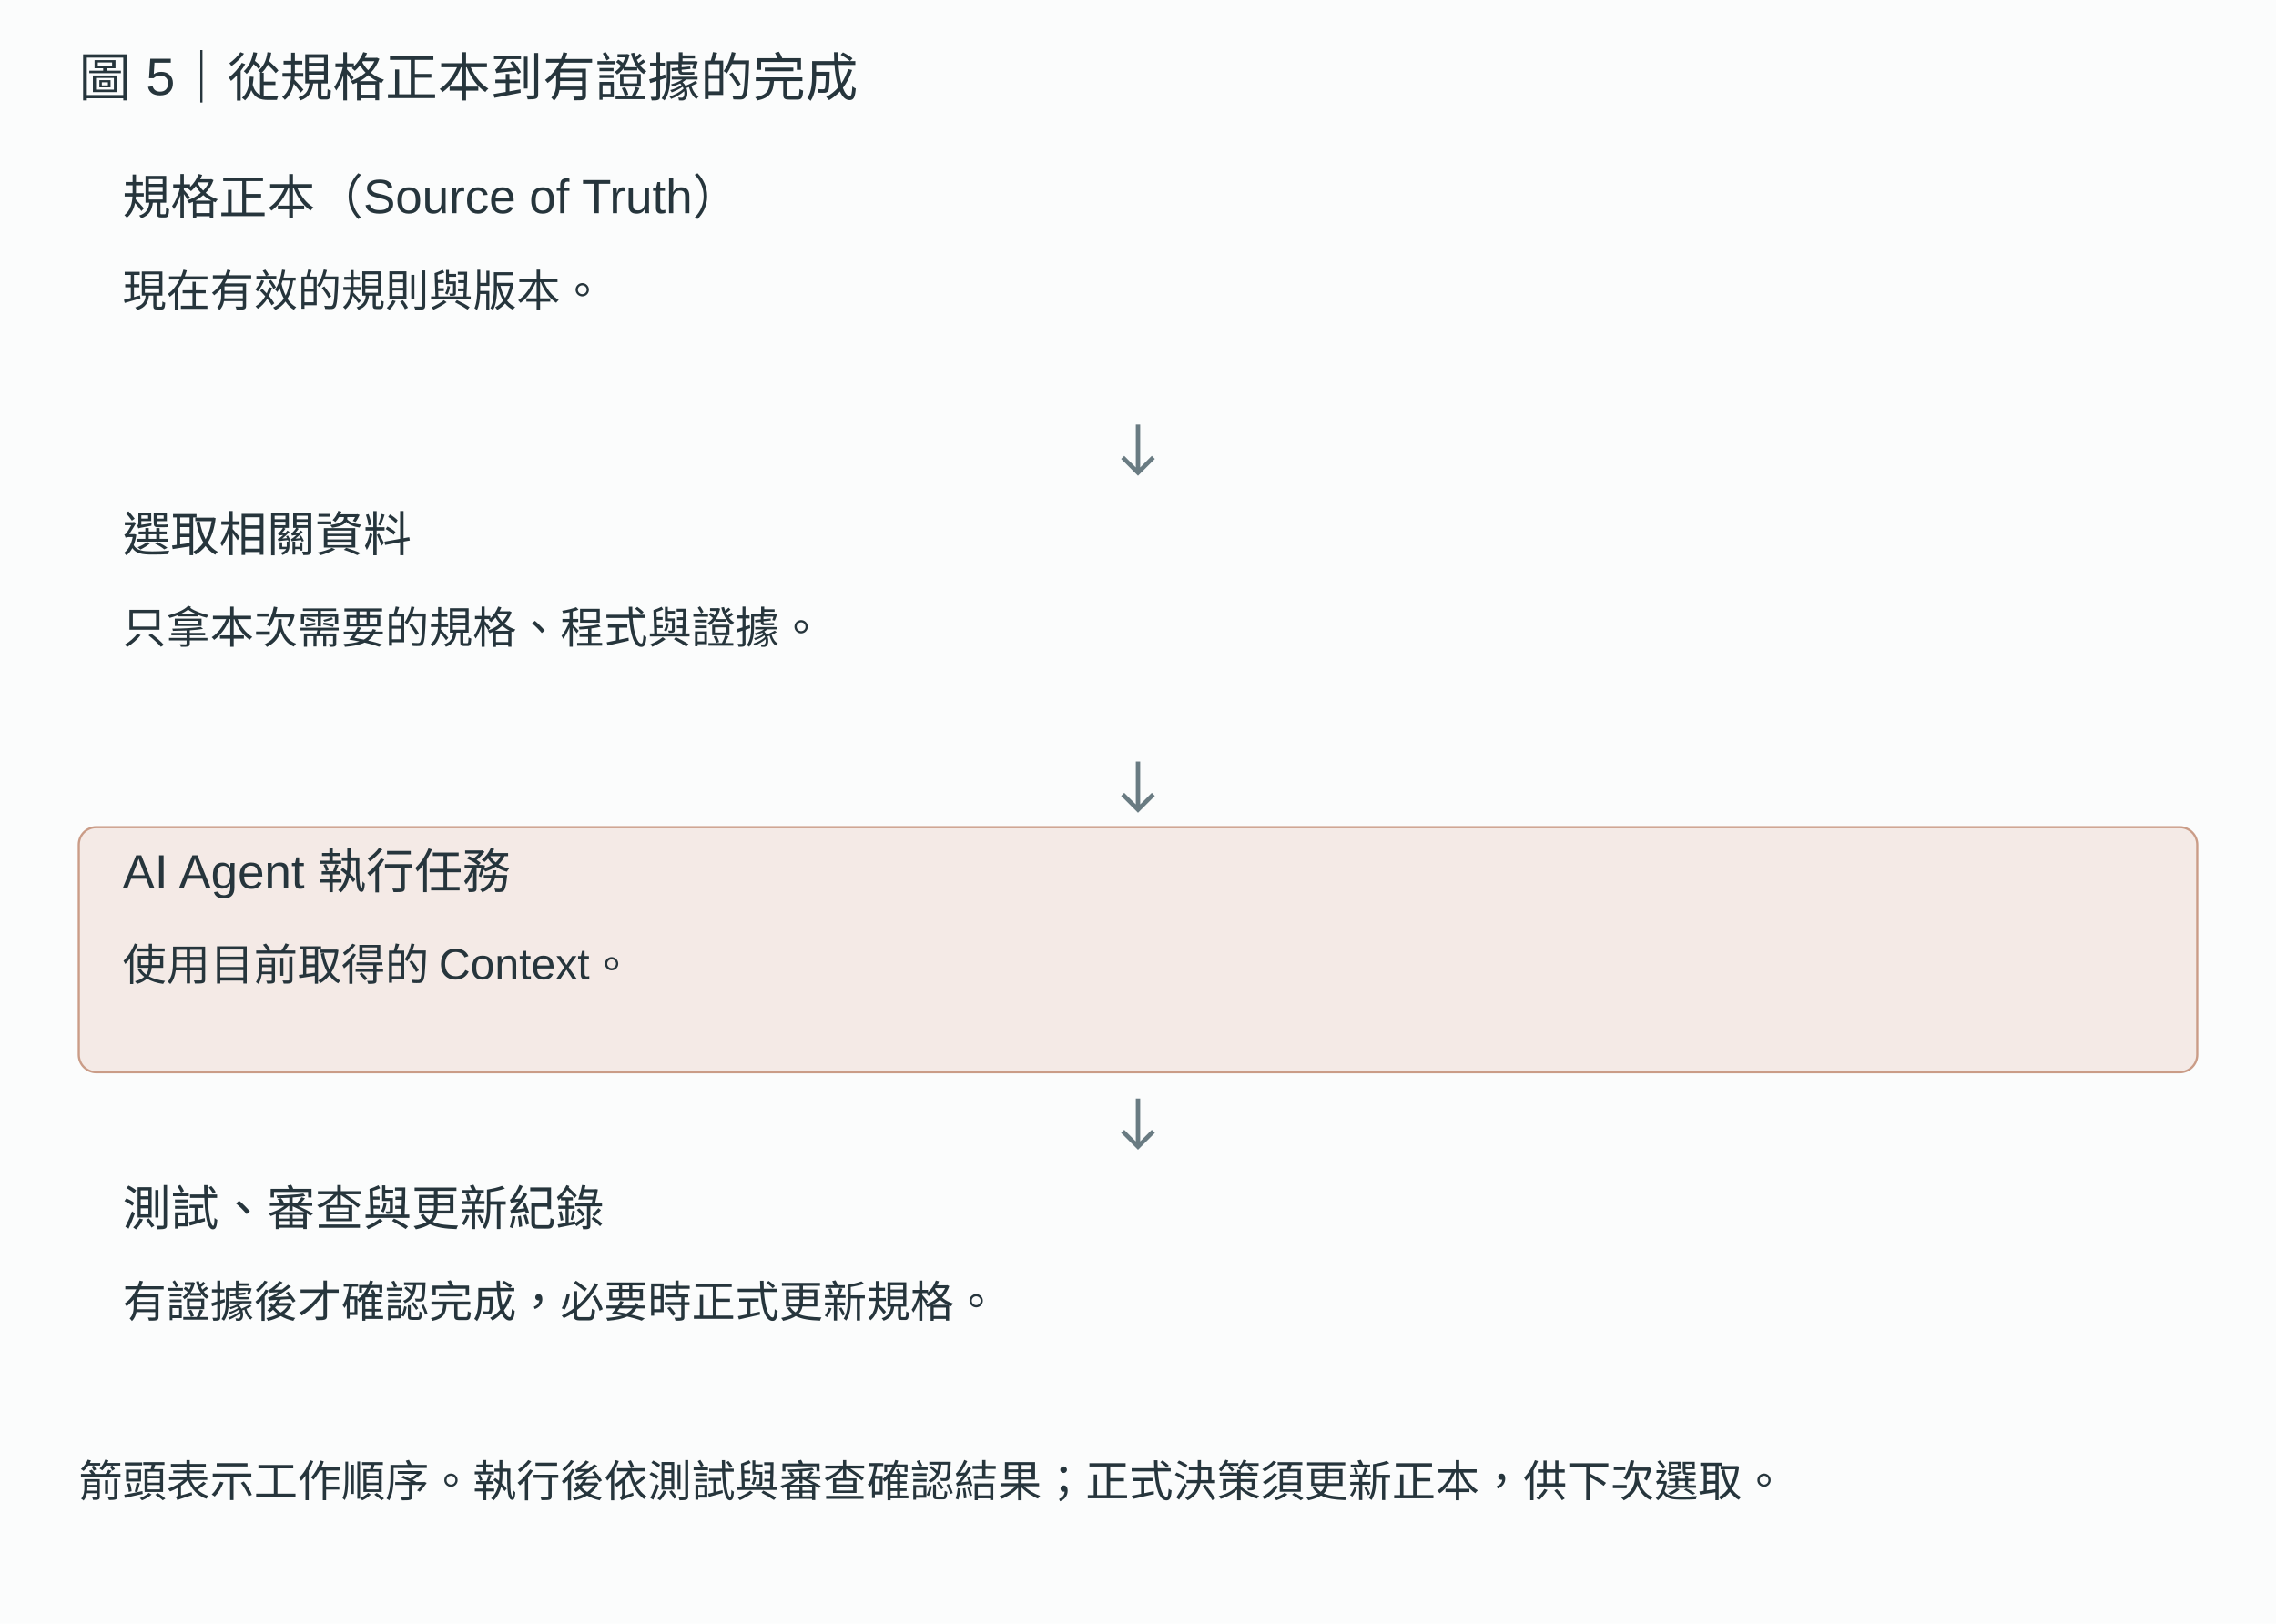
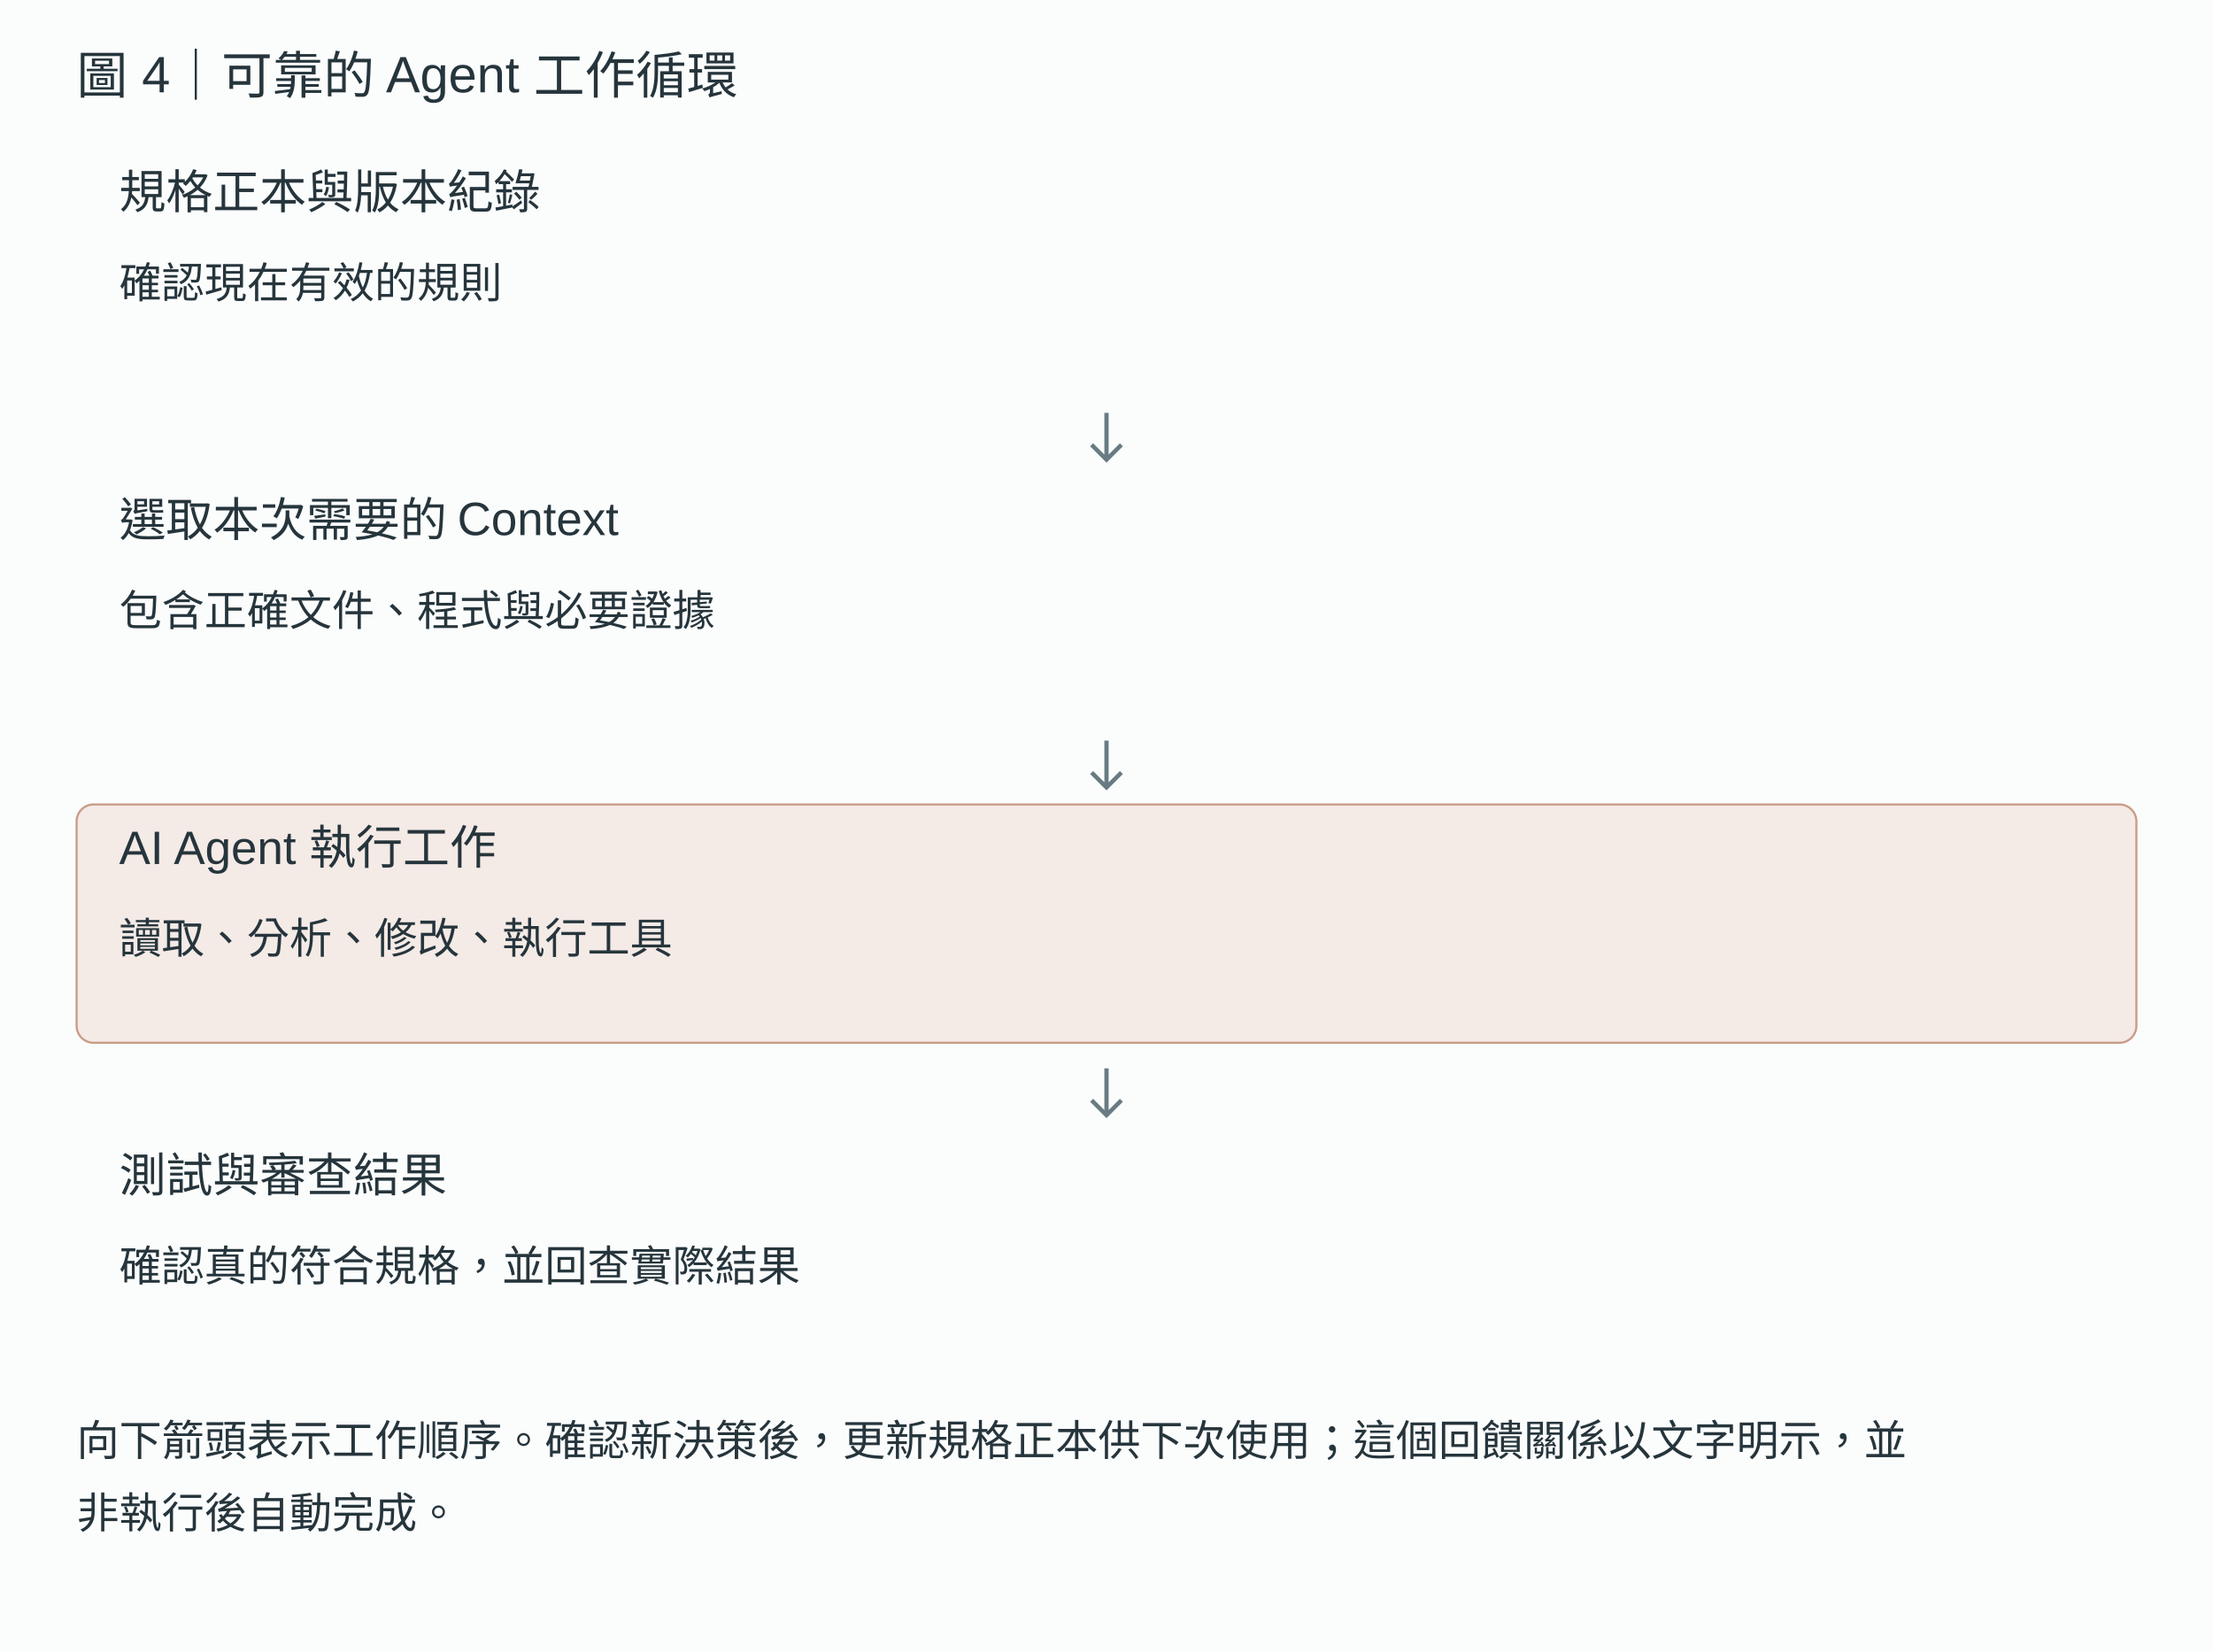
- <svg xmlns="http://www.w3.org/2000/svg" viewBox="0 0 1040 742" role="img" aria-labelledby="title desc" lang="zh">
-   <rect width="1040" height="742" fill="#fbfcfc" />
+ <svg xmlns="http://www.w3.org/2000/svg" viewBox="0 0 1040 776" role="img" aria-labelledby="title desc" lang="zh">
+   <rect width="1040" height="776" fill="#fbfcfc" />
  <g fill="#26353c" font-family="Arial, Noto Sans CJK TC, sans-serif">
-     <text x="36" y="44" font-size="24">圖 5｜從規格正本到有證據的完成</text>
-     <text x="56" y="98" font-size="22">規格正本（Source of Truth）</text>
-     <text x="56" y="140" font-size="20">現在有效的規則與版本。</text>
+     <text x="36" y="44" font-size="24">圖 4｜可靠的 Agent 工作循環</text>
+     <text x="56" y="98" font-size="22">規格正本與版本紀錄</text>
+     <text x="56" y="140" font-size="20">確認現在有效的規則</text>
    <path d="M520 194v22m-7-7 7 7 7-7" fill="none" stroke="#697b82" stroke-width="2" />
-     <text x="56" y="252" font-size="22">選取相關資料</text>
-     <text x="56" y="294" font-size="20">只拿本次需要的規格、程式與證據。</text>
+     <text x="56" y="252" font-size="22">選取本次需要的 Context</text>
+     <text x="56" y="294" font-size="20">包含正確文件、程式與必要證據</text>
    <path d="M520 348v22m-7-7 7 7 7-7" fill="none" stroke="#697b82" stroke-width="2" />
    <rect x="36" y="378" width="968" height="112" rx="8" fill="#f4eae6" stroke="#ca9c87" />
-     <text x="56" y="406" font-size="22">AI Agent 執行任務</text>
-     <text x="56" y="448" font-size="20">使用目前取得的 Context。</text>
+     <text x="56" y="406" font-size="22">AI Agent 執行工作</text>
+     <text x="56" y="448" font-size="20">讀取、分析、修改、執行工具</text>
    <path d="M520 502v22m-7-7 7 7 7-7" fill="none" stroke="#697b82" stroke-width="2" />
-     <text x="56" y="560" font-size="22">測試、審查與更新紀錄</text>
-     <text x="56" y="602" font-size="20">有證據後才確認完成，必要時正式更新規格。</text>
-     <text x="36" y="684" font-size="20">箭頭表示工作順序。執行後依測試與審查確認結果；正式決策須更新正本，供下次選取。</text>
+     <text x="56" y="560" font-size="22">測試與審查結果</text>
+     <text x="56" y="602" font-size="20">確認真的符合規格，並回查實際結果</text>
+     <text x="36" y="684" font-size="20">向下箭頭表示工作順序。確認新決策後，更新規格正本供下次使用；這個回饋關係以文字明示，並</text>
+     <text x="36" y="718" font-size="20">非執行後自動完成。</text>
  </g>
</svg>
